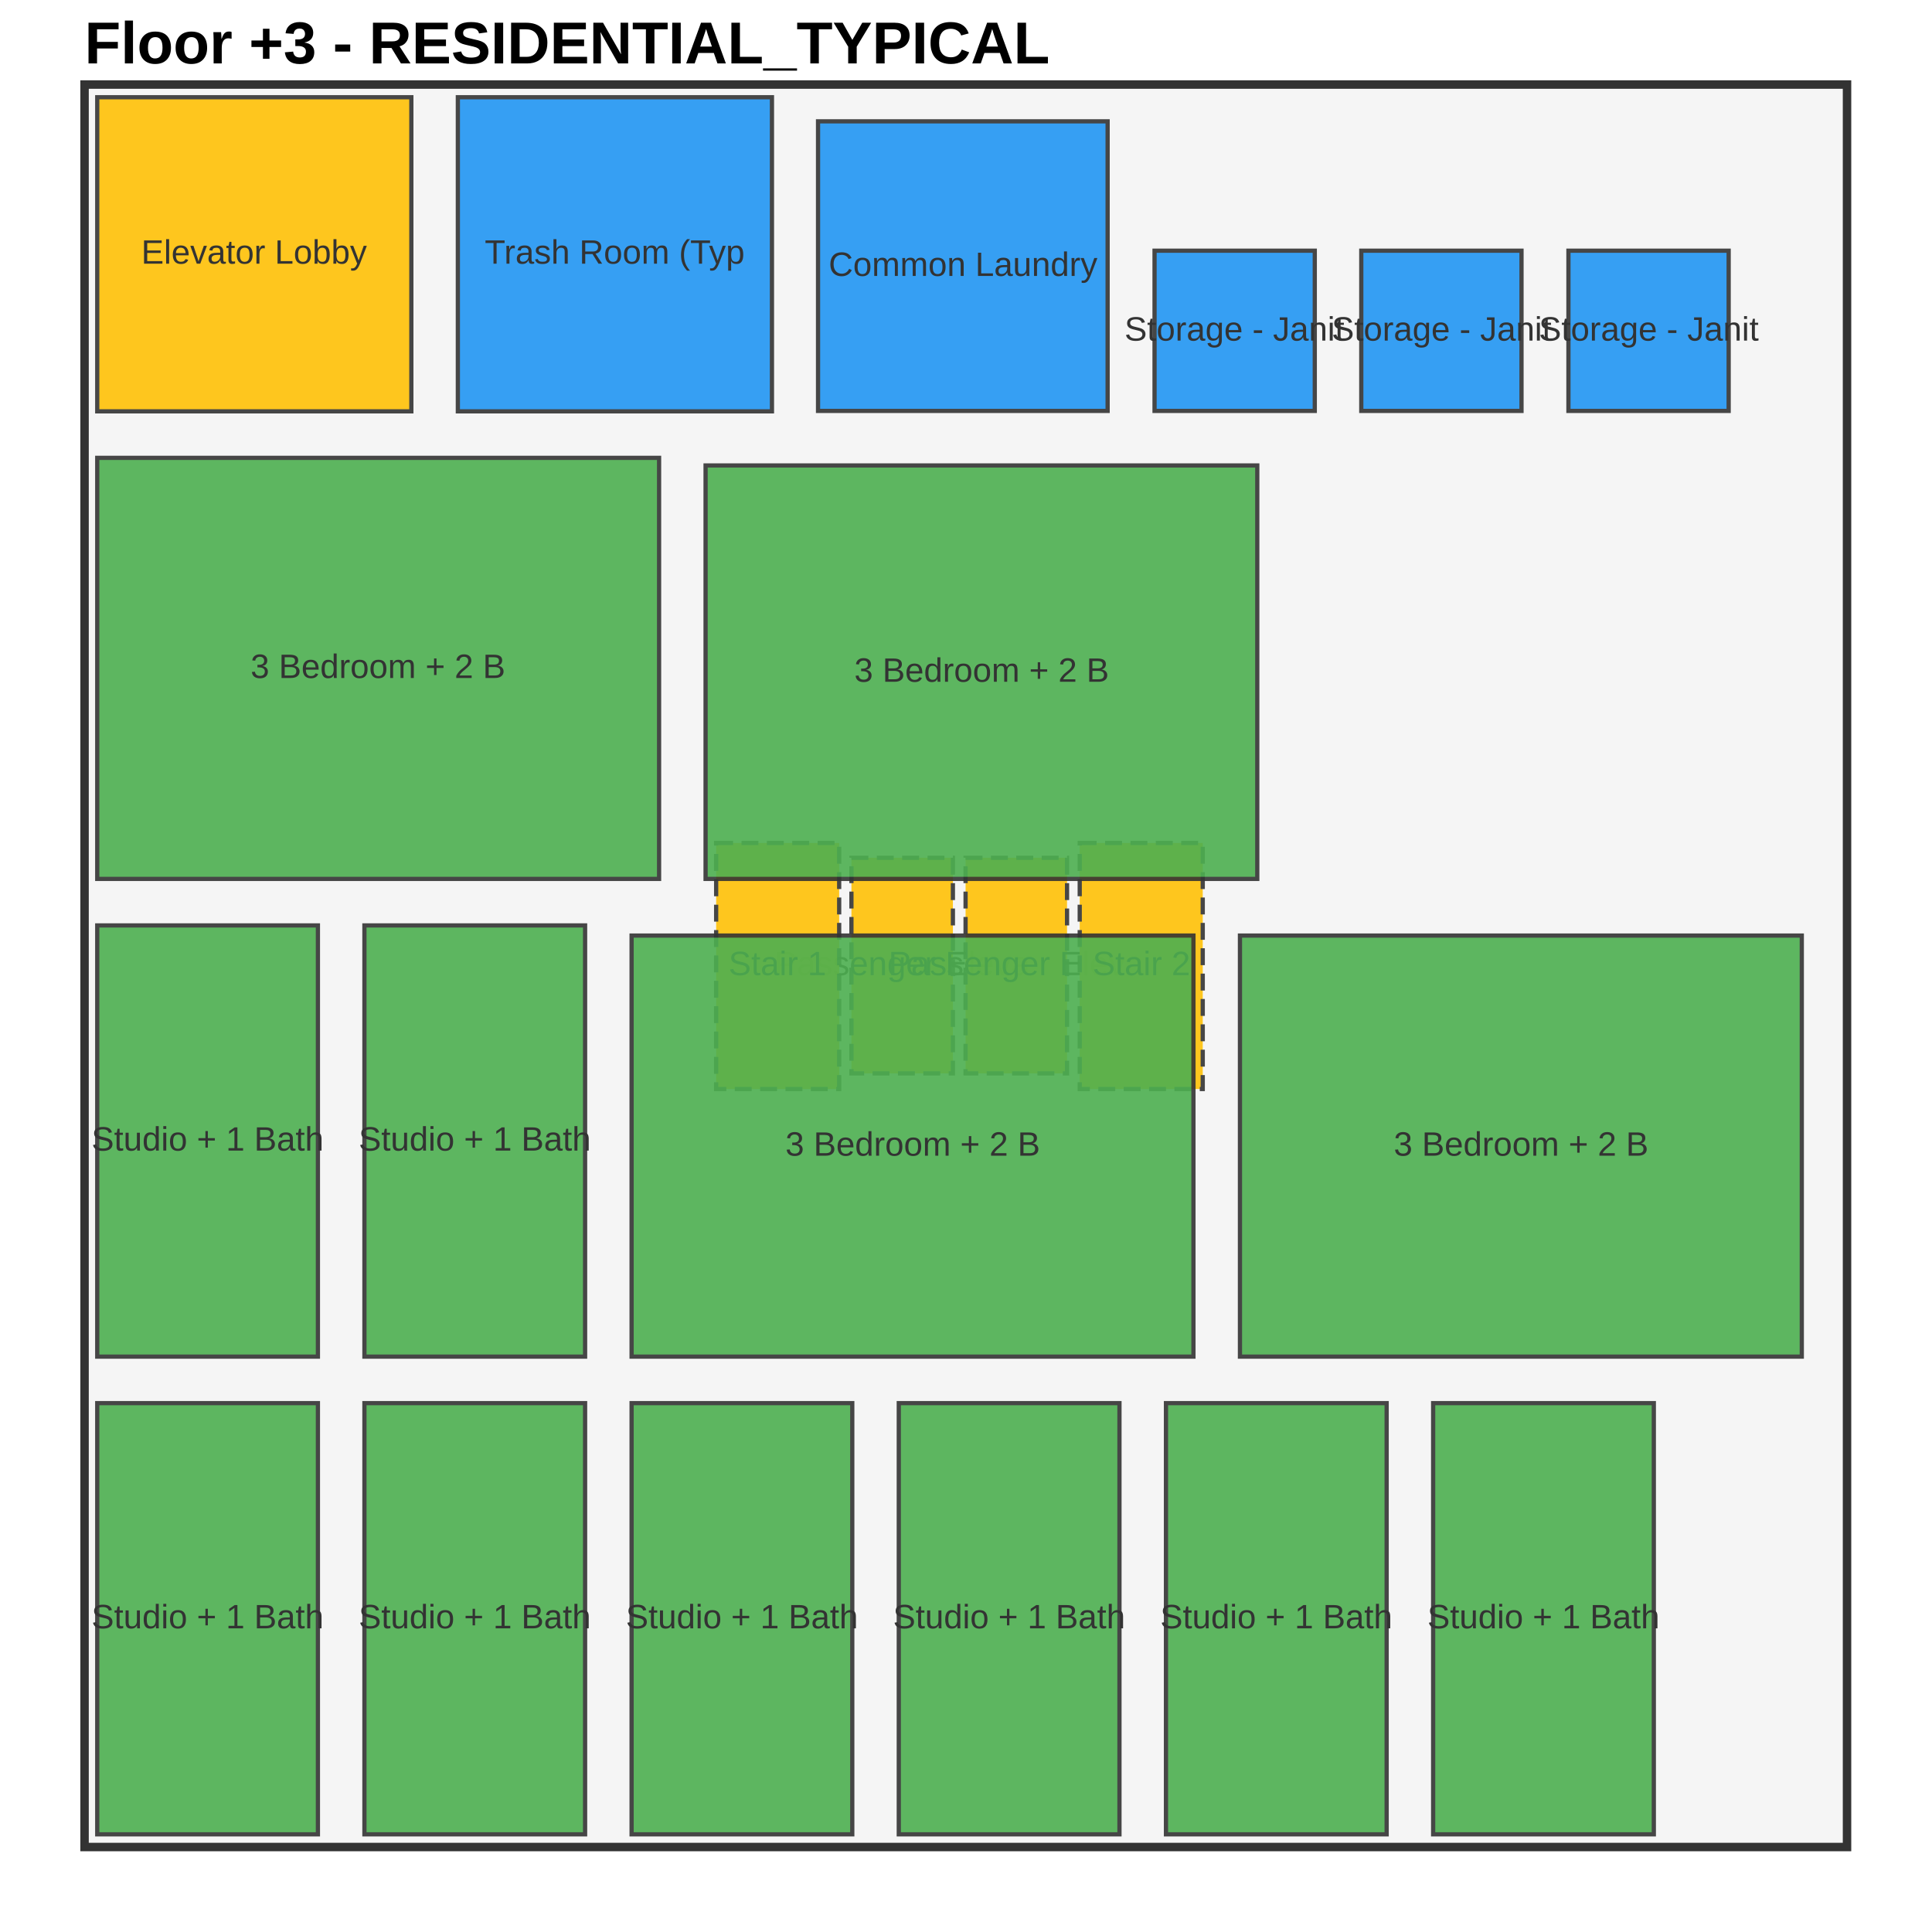
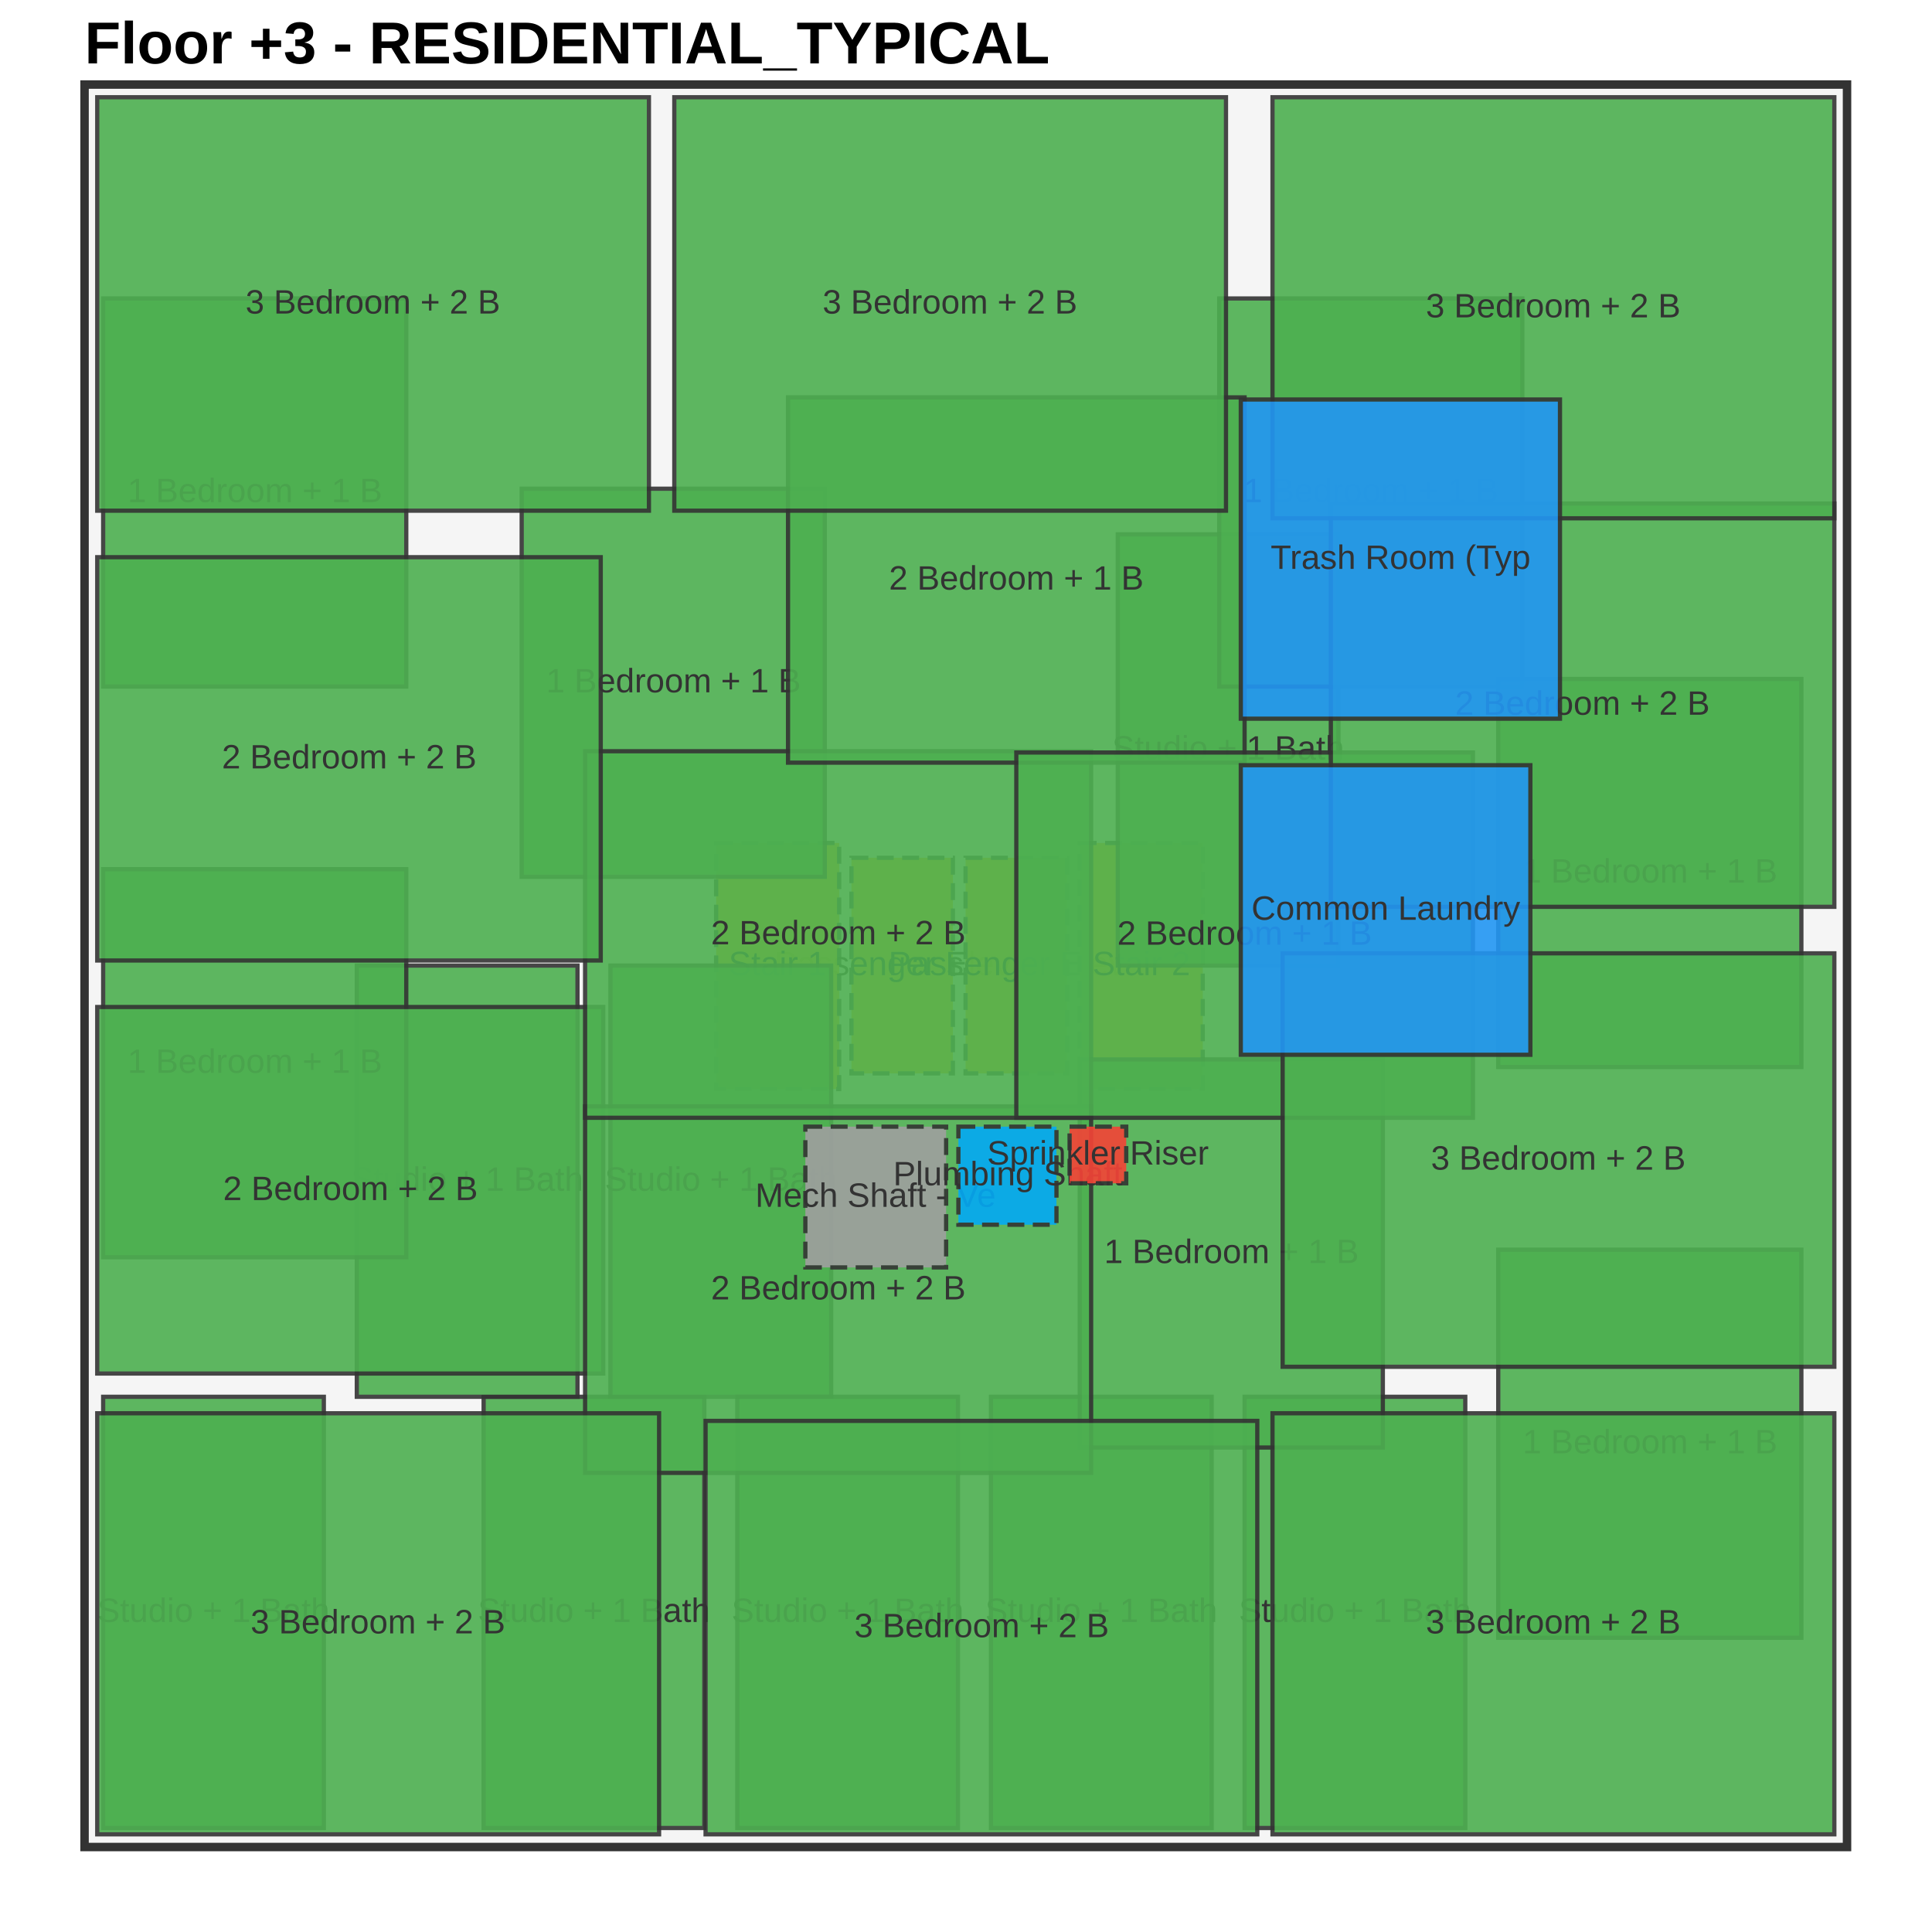
<svg xmlns="http://www.w3.org/2000/svg" viewBox="0 0 457 457">
  <style>
  .floor-boundary { fill: #f5f5f5; stroke: #333; stroke-width: 2; }
  .space { stroke: #333; stroke-width: 1; opacity: 0.9; }
  .space-label { font-family: Arial, sans-serif; font-size: 8px; fill: #333; }
  .vertical { stroke-dasharray: 4,2; }
</style>
  <polygon class="floor-boundary" points="20.0,436.9 436.9,436.9 436.9,20.0 20.0,20.0" />
  <rect class="space vertical" x="201.4" y="202.9" width="24.0" height="51.0" fill="#FFC107" />
  <text class="space-label" x="213.4" y="228.4" text-anchor="middle" dominant-baseline="middle">Passenger Eleva</text>
  <rect class="space vertical" x="228.4" y="202.9" width="24.0" height="51.0" fill="#FFC107" />
  <text class="space-label" x="240.4" y="228.4" text-anchor="middle" dominant-baseline="middle">Passenger Eleva</text>
  <rect class="space vertical" x="169.4" y="199.4" width="29.1" height="58.2" fill="#FFC107" />
  <text class="space-label" x="183.9" y="228.4" text-anchor="middle" dominant-baseline="middle">Stair 1</text>
  <rect class="space vertical" x="255.4" y="199.4" width="29.1" height="58.2" fill="#FFC107" />
  <text class="space-label" x="270.0" y="228.4" text-anchor="middle" dominant-baseline="middle">Stair 2</text>
-   <rect class="space " x="23.0" y="23.0" width="74.3" height="74.3" fill="#FFC107" />
-   <text class="space-label" x="60.1" y="60.1" text-anchor="middle" dominant-baseline="middle">Elevator Lobby</text>
-   <rect class="space " x="23.0" y="331.9" width="52.2" height="102.0" fill="#4CAF50" />
-   <text class="space-label" x="49.1" y="382.9" text-anchor="middle" dominant-baseline="middle">Studio + 1 Bath</text>
-   <rect class="space " x="86.2" y="331.9" width="52.2" height="102.0" fill="#4CAF50" />
-   <text class="space-label" x="112.3" y="382.9" text-anchor="middle" dominant-baseline="middle">Studio + 1 Bath</text>
-   <rect class="space " x="149.4" y="331.9" width="52.2" height="102.0" fill="#4CAF50" />
-   <text class="space-label" x="175.5" y="382.9" text-anchor="middle" dominant-baseline="middle">Studio + 1 Bath</text>
-   <rect class="space " x="212.6" y="331.9" width="52.2" height="102.0" fill="#4CAF50" />
-   <text class="space-label" x="238.7" y="382.9" text-anchor="middle" dominant-baseline="middle">Studio + 1 Bath</text>
-   <rect class="space " x="275.8" y="331.9" width="52.2" height="102.0" fill="#4CAF50" />
-   <text class="space-label" x="301.9" y="382.9" text-anchor="middle" dominant-baseline="middle">Studio + 1 Bath</text>
-   <rect class="space " x="339.0" y="331.9" width="52.2" height="102.0" fill="#4CAF50" />
-   <text class="space-label" x="365.1" y="382.9" text-anchor="middle" dominant-baseline="middle">Studio + 1 Bath</text>
-   <rect class="space " x="23.0" y="218.9" width="52.2" height="102.0" fill="#4CAF50" />
-   <text class="space-label" x="49.1" y="269.9" text-anchor="middle" dominant-baseline="middle">Studio + 1 Bath</text>
-   <rect class="space " x="86.2" y="218.9" width="52.2" height="102.0" fill="#4CAF50" />
-   <text class="space-label" x="112.3" y="269.9" text-anchor="middle" dominant-baseline="middle">Studio + 1 Bath</text>
-   <rect class="space " x="166.9" y="110.1" width="130.5" height="97.8" fill="#4CAF50" />
-   <text class="space-label" x="232.2" y="159.0" text-anchor="middle" dominant-baseline="middle">3 Bedroom + 2 B</text>
-   <rect class="space " x="149.4" y="221.3" width="132.9" height="99.6" fill="#4CAF50" />
-   <text class="space-label" x="215.9" y="271.1" text-anchor="middle" dominant-baseline="middle">3 Bedroom + 2 B</text>
-   <rect class="space " x="293.3" y="221.3" width="132.9" height="99.6" fill="#4CAF50" />
-   <text class="space-label" x="359.8" y="271.1" text-anchor="middle" dominant-baseline="middle">3 Bedroom + 2 B</text>
-   <rect class="space " x="23.0" y="108.3" width="132.9" height="99.6" fill="#4CAF50" />
-   <text class="space-label" x="89.4" y="158.1" text-anchor="middle" dominant-baseline="middle">3 Bedroom + 2 B</text>
-   <rect class="space " x="193.5" y="28.7" width="68.5" height="68.5" fill="#2196F3" />
-   <text class="space-label" x="227.8" y="63.0" text-anchor="middle" dominant-baseline="middle">Common Laundry </text>
-   <rect class="space " x="273.1" y="59.3" width="37.9" height="37.9" fill="#2196F3" />
-   <text class="space-label" x="292.0" y="78.3" text-anchor="middle" dominant-baseline="middle">Storage - Janit</text>
-   <rect class="space " x="322.0" y="59.3" width="37.9" height="37.9" fill="#2196F3" />
-   <text class="space-label" x="341.0" y="78.3" text-anchor="middle" dominant-baseline="middle">Storage - Janit</text>
-   <rect class="space " x="371.0" y="59.3" width="37.9" height="37.9" fill="#2196F3" />
-   <text class="space-label" x="390.0" y="78.3" text-anchor="middle" dominant-baseline="middle">Storage - Janit</text>
-   <rect class="space " x="108.3" y="23.0" width="74.3" height="74.3" fill="#2196F3" />
-   <text class="space-label" x="145.4" y="60.1" text-anchor="middle" dominant-baseline="middle">Trash Room (Typ</text>
+   <rect class="space " x="114.4" y="330.4" width="52.2" height="102.0" fill="#4CAF50" />
+   <text class="space-label" x="140.5" y="381.4" text-anchor="middle" dominant-baseline="middle">Studio + 1 Bath</text>
+   <rect class="space " x="24.4" y="330.4" width="52.2" height="102.0" fill="#4CAF50" />
+   <text class="space-label" x="50.5" y="381.4" text-anchor="middle" dominant-baseline="middle">Studio + 1 Bath</text>
+   <rect class="space " x="294.4" y="330.4" width="52.2" height="102.0" fill="#4CAF50" />
+   <text class="space-label" x="320.5" y="381.4" text-anchor="middle" dominant-baseline="middle">Studio + 1 Bath</text>
+   <rect class="space " x="84.4" y="228.4" width="52.2" height="102.0" fill="#4CAF50" />
+   <text class="space-label" x="110.5" y="279.4" text-anchor="middle" dominant-baseline="middle">Studio + 1 Bath</text>
+   <rect class="space " x="144.4" y="228.4" width="52.2" height="102.0" fill="#4CAF50" />
+   <text class="space-label" x="170.5" y="279.4" text-anchor="middle" dominant-baseline="middle">Studio + 1 Bath</text>
+   <rect class="space " x="264.4" y="126.4" width="52.2" height="102.0" fill="#4CAF50" />
+   <text class="space-label" x="290.5" y="177.4" text-anchor="middle" dominant-baseline="middle">Studio + 1 Bath</text>
+   <rect class="space " x="234.4" y="330.4" width="52.2" height="102.0" fill="#4CAF50" />
+   <text class="space-label" x="260.5" y="381.4" text-anchor="middle" dominant-baseline="middle">Studio + 1 Bath</text>
+   <rect class="space " x="174.4" y="330.4" width="52.2" height="102.0" fill="#4CAF50" />
+   <text class="space-label" x="200.5" y="381.4" text-anchor="middle" dominant-baseline="middle">Studio + 1 Bath</text>
+   <rect class="space " x="255.4" y="250.6" width="71.7" height="91.8" fill="#4CAF50" />
+   <text class="space-label" x="291.3" y="296.5" text-anchor="middle" dominant-baseline="middle">1 Bedroom + 1 B</text>
+   <rect class="space " x="123.4" y="115.6" width="71.7" height="91.8" fill="#4CAF50" />
+   <text class="space-label" x="159.3" y="161.5" text-anchor="middle" dominant-baseline="middle">1 Bedroom + 1 B</text>
+   <rect class="space " x="288.4" y="70.6" width="71.7" height="91.8" fill="#4CAF50" />
+   <text class="space-label" x="324.3" y="116.5" text-anchor="middle" dominant-baseline="middle">1 Bedroom + 1 B</text>
+   <rect class="space " x="354.4" y="295.6" width="71.7" height="91.8" fill="#4CAF50" />
+   <text class="space-label" x="390.3" y="341.5" text-anchor="middle" dominant-baseline="middle">1 Bedroom + 1 B</text>
+   <rect class="space " x="24.4" y="70.6" width="71.7" height="91.8" fill="#4CAF50" />
+   <text class="space-label" x="60.3" y="116.5" text-anchor="middle" dominant-baseline="middle">1 Bedroom + 1 B</text>
+   <rect class="space " x="24.4" y="205.6" width="71.7" height="91.8" fill="#4CAF50" />
+   <text class="space-label" x="60.3" y="251.5" text-anchor="middle" dominant-baseline="middle">1 Bedroom + 1 B</text>
+   <rect class="space " x="354.4" y="160.6" width="71.7" height="91.8" fill="#4CAF50" />
+   <text class="space-label" x="390.3" y="206.5" text-anchor="middle" dominant-baseline="middle">1 Bedroom + 1 B</text>
+   <rect class="space " x="23.0" y="238.2" width="119.7" height="86.7" fill="#4CAF50" />
+   <text class="space-label" x="82.9" y="281.6" text-anchor="middle" dominant-baseline="middle">2 Bedroom + 2 B</text>
+   <rect class="space " x="138.4" y="261.7" width="119.7" height="86.7" fill="#4CAF50" />
+   <text class="space-label" x="198.3" y="305.1" text-anchor="middle" dominant-baseline="middle">2 Bedroom + 2 B</text>
+   <rect class="space " x="138.4" y="177.7" width="119.7" height="86.7" fill="#4CAF50" />
+   <text class="space-label" x="198.3" y="221.1" text-anchor="middle" dominant-baseline="middle">2 Bedroom + 2 B</text>
+   <rect class="space " x="186.4" y="94.0" width="108.0" height="86.4" fill="#4CAF50" />
+   <text class="space-label" x="240.4" y="137.2" text-anchor="middle" dominant-baseline="middle">2 Bedroom + 1 B</text>
+   <rect class="space " x="240.4" y="178.0" width="108.0" height="86.4" fill="#4CAF50" />
+   <text class="space-label" x="294.4" y="221.2" text-anchor="middle" dominant-baseline="middle">2 Bedroom + 1 B</text>
+   <rect class="space " x="23.0" y="131.8" width="119.1" height="95.4" fill="#4CAF50" />
+   <text class="space-label" x="82.6" y="179.5" text-anchor="middle" dominant-baseline="middle">2 Bedroom + 2 B</text>
+   <rect class="space " x="314.8" y="119.1" width="119.1" height="95.4" fill="#4CAF50" />
+   <text class="space-label" x="374.3" y="166.8" text-anchor="middle" dominant-baseline="middle">2 Bedroom + 2 B</text>
+   <rect class="space " x="23.0" y="23.0" width="130.5" height="97.8" fill="#4CAF50" />
+   <text class="space-label" x="88.2" y="71.9" text-anchor="middle" dominant-baseline="middle">3 Bedroom + 2 B</text>
+   <rect class="space " x="166.9" y="336.1" width="130.5" height="97.8" fill="#4CAF50" />
+   <text class="space-label" x="232.2" y="385.0" text-anchor="middle" dominant-baseline="middle">3 Bedroom + 2 B</text>
+   <rect class="space " x="303.4" y="225.5" width="130.5" height="97.8" fill="#4CAF50" />
+   <text class="space-label" x="368.6" y="274.4" text-anchor="middle" dominant-baseline="middle">3 Bedroom + 2 B</text>
+   <rect class="space " x="159.5" y="23.0" width="130.5" height="97.8" fill="#4CAF50" />
+   <text class="space-label" x="224.7" y="71.9" text-anchor="middle" dominant-baseline="middle">3 Bedroom + 2 B</text>
+   <rect class="space " x="23.0" y="334.3" width="132.9" height="99.6" fill="#4CAF50" />
+   <text class="space-label" x="89.4" y="384.1" text-anchor="middle" dominant-baseline="middle">3 Bedroom + 2 B</text>
+   <rect class="space " x="301.0" y="334.3" width="132.9" height="99.6" fill="#4CAF50" />
+   <text class="space-label" x="367.4" y="384.1" text-anchor="middle" dominant-baseline="middle">3 Bedroom + 2 B</text>
+   <rect class="space " x="301.0" y="23.0" width="132.9" height="99.6" fill="#4CAF50" />
+   <text class="space-label" x="367.4" y="72.8" text-anchor="middle" dominant-baseline="middle">3 Bedroom + 2 B</text>
+   <rect class="space " x="293.5" y="181.0" width="68.5" height="68.5" fill="#2196F3" />
+   <text class="space-label" x="327.8" y="215.3" text-anchor="middle" dominant-baseline="middle">Common Laundry </text>
+   <rect class="space " x="293.5" y="94.5" width="75.5" height="75.5" fill="#2196F3" />
+   <text class="space-label" x="331.3" y="132.3" text-anchor="middle" dominant-baseline="middle">Trash Room (Typ</text>
+   <rect class="space vertical" x="190.5" y="266.5" width="33.3" height="33.3" fill="#9E9E9E" />
+   <text class="space-label" x="207.1" y="283.2" text-anchor="middle" dominant-baseline="middle">Mech Shaft - Ve</text>
+   <rect class="space vertical" x="226.7" y="266.5" width="23.2" height="23.2" fill="#03A9F4" />
+   <text class="space-label" x="238.4" y="278.1" text-anchor="middle" dominant-baseline="middle">Plumbing Shaft</text>
+   <rect class="space vertical" x="253.0" y="266.5" width="13.4" height="13.4" fill="#F44336" />
+   <text class="space-label" x="259.7" y="273.2" text-anchor="middle" dominant-baseline="middle">Sprinkler Riser</text>
  <text x="20" y="15" font-family="Arial" font-size="14" font-weight="bold">Floor +3 - RESIDENTIAL_TYPICAL</text>
</svg>
